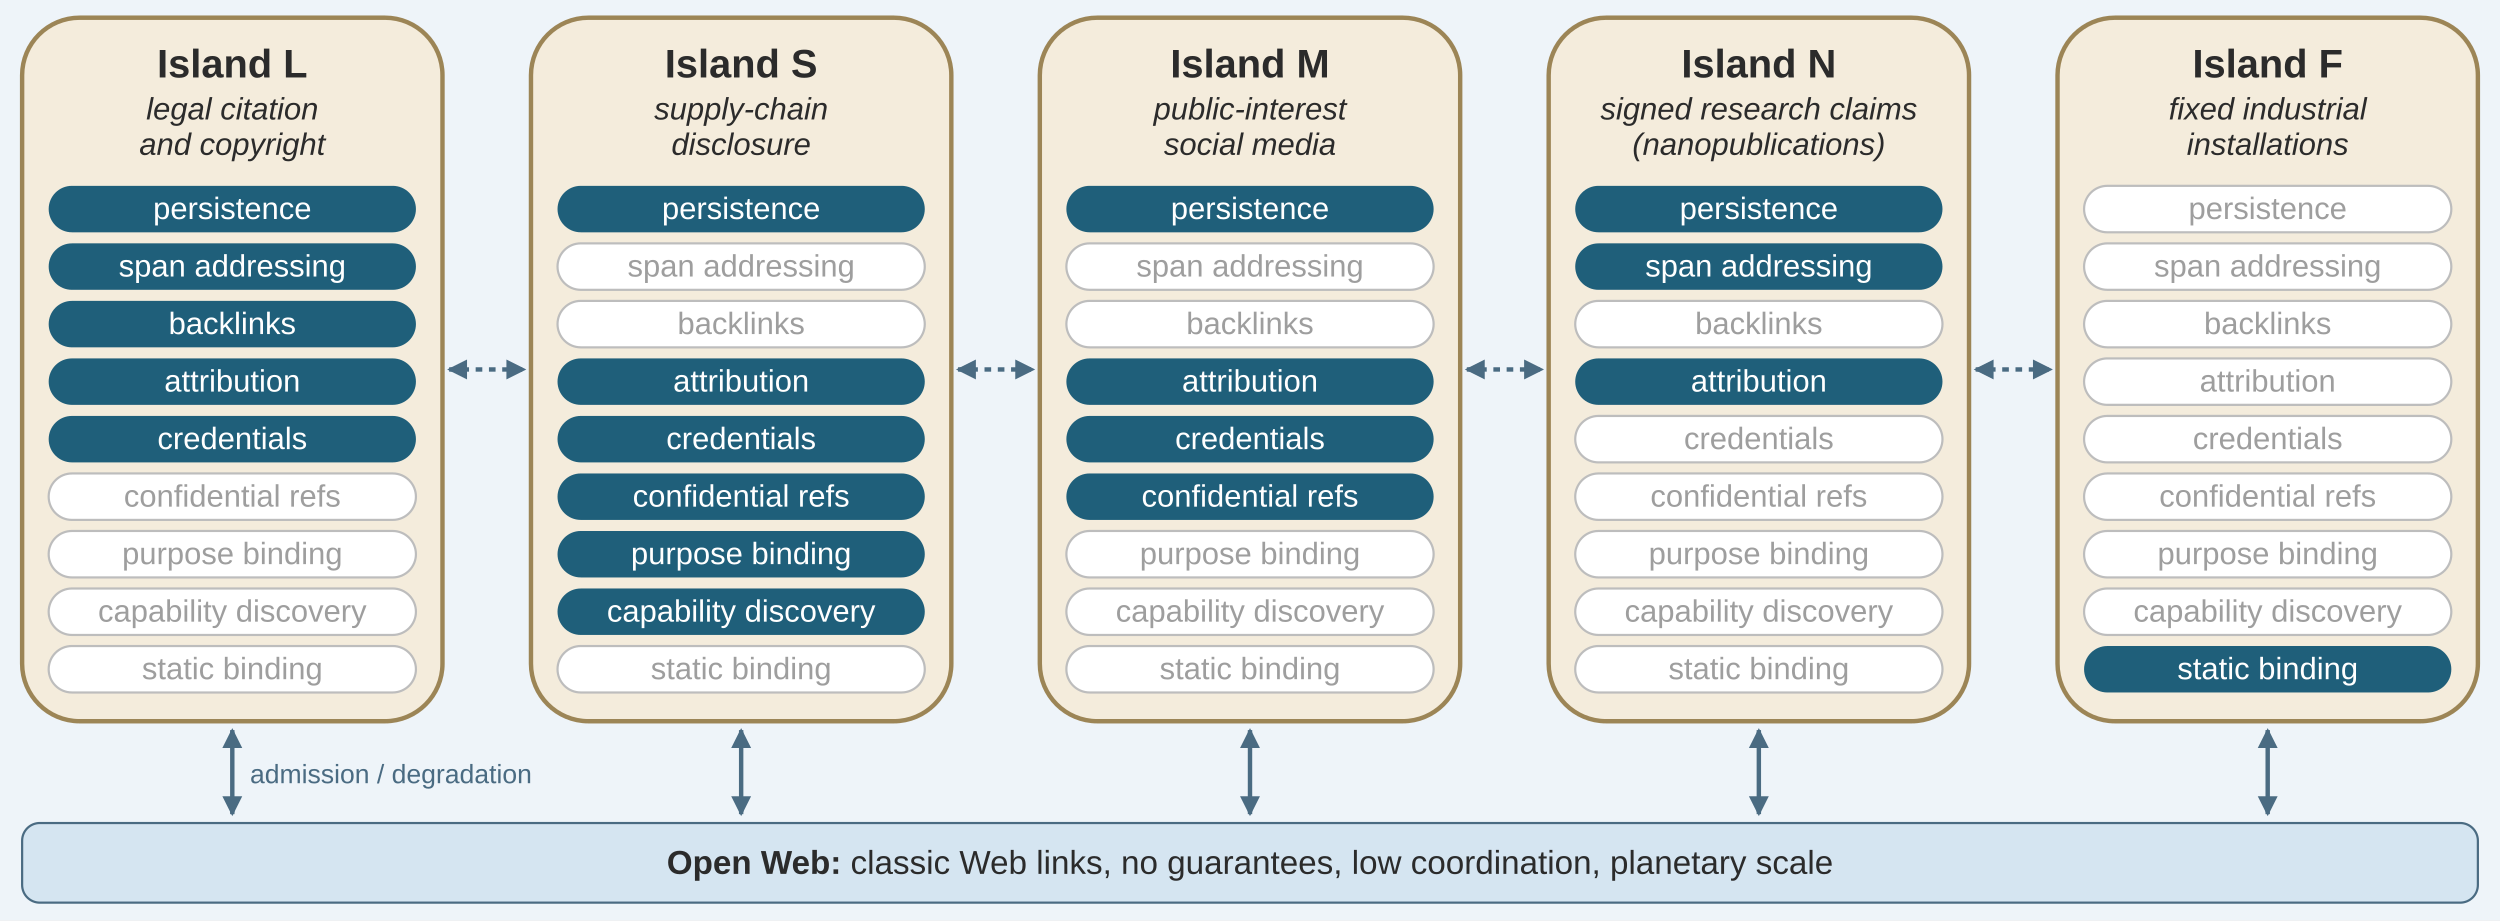
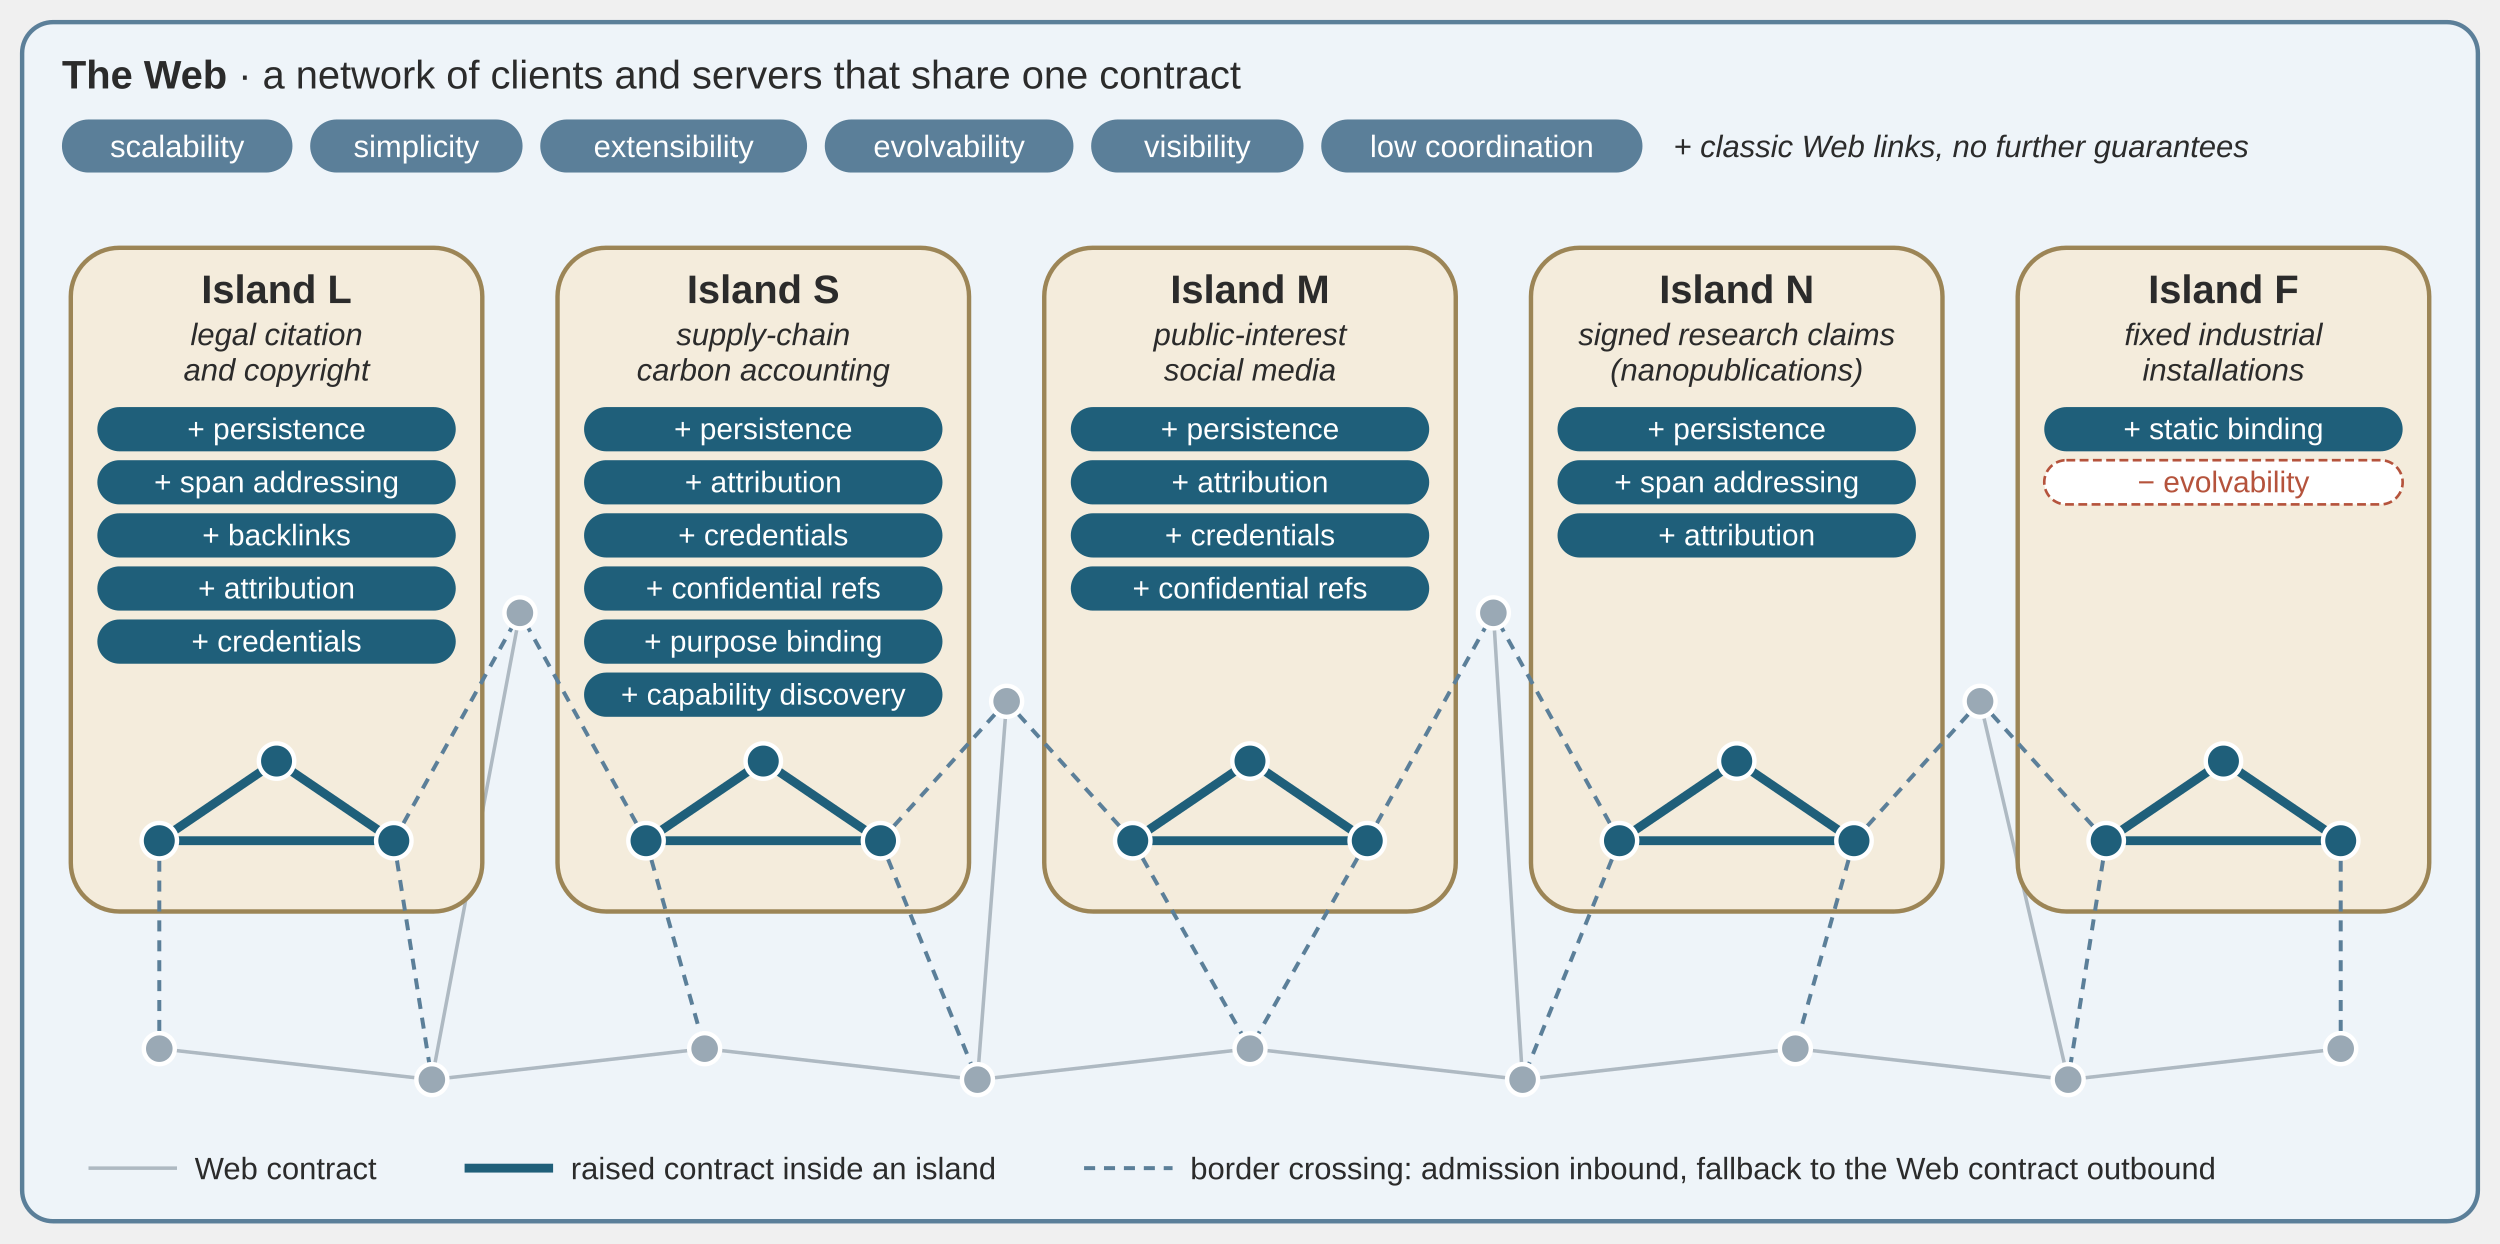
- <svg xmlns="http://www.w3.org/2000/svg" width="1130" height="416" viewBox="0 0 1130 416" font-family="Arial, Arimo, Helvetica, sans-serif">
-   <defs>
-     <marker id="a" viewBox="0 0 10 10" refX="9" refY="5" markerWidth="4.5" markerHeight="4.5" orient="auto-start-reverse">
-       <path d="M0,0 L10,5 L0,10 z" fill="#4A6B82" />
-     </marker>
-   </defs>
-   <rect width="1130" height="416" fill="#EEF4F9" />
-   <rect x="10" y="8" width="190" height="318" rx="26" fill="#F4ECDC" stroke="#9C8556" stroke-width="2" />
-   <text x="105.0" y="35" text-anchor="middle" font-size="18" font-weight="bold" fill="#2B2B2B">Island L</text>
-   <text x="105.0" y="54" text-anchor="middle" font-size="14" font-style="italic" fill="#2B2B2B">legal citation</text>
-   <text x="105.0" y="70" text-anchor="middle" font-size="14" font-style="italic" fill="#2B2B2B">and copyright</text>
-   <rect x="22" y="84" width="166" height="21" rx="10.5" fill="#1F5F7A" />
-   <text x="105.0" y="99" text-anchor="middle" font-size="14" fill="white">persistence</text>
-   <rect x="22" y="110" width="166" height="21" rx="10.5" fill="#1F5F7A" />
-   <text x="105.0" y="125" text-anchor="middle" font-size="14" fill="white">span addressing</text>
-   <rect x="22" y="136" width="166" height="21" rx="10.5" fill="#1F5F7A" />
-   <text x="105.0" y="151" text-anchor="middle" font-size="14" fill="white">backlinks</text>
-   <rect x="22" y="162" width="166" height="21" rx="10.5" fill="#1F5F7A" />
-   <text x="105.0" y="177" text-anchor="middle" font-size="14" fill="white">attribution</text>
-   <rect x="22" y="188" width="166" height="21" rx="10.5" fill="#1F5F7A" />
-   <text x="105.0" y="203" text-anchor="middle" font-size="14" fill="white">credentials</text>
-   <rect x="22" y="214" width="166" height="21" rx="10.5" fill="white" stroke="#BDBDBD" stroke-width="1" />
-   <text x="105.0" y="229" text-anchor="middle" font-size="14" fill="#9E9E9E">confidential refs</text>
-   <rect x="22" y="240" width="166" height="21" rx="10.5" fill="white" stroke="#BDBDBD" stroke-width="1" />
-   <text x="105.0" y="255" text-anchor="middle" font-size="14" fill="#9E9E9E">purpose binding</text>
-   <rect x="22" y="266" width="166" height="21" rx="10.5" fill="white" stroke="#BDBDBD" stroke-width="1" />
-   <text x="105.0" y="281" text-anchor="middle" font-size="14" fill="#9E9E9E">capability discovery</text>
-   <rect x="22" y="292" width="166" height="21" rx="10.5" fill="white" stroke="#BDBDBD" stroke-width="1" />
-   <text x="105.0" y="307" text-anchor="middle" font-size="14" fill="#9E9E9E">static binding</text>
-   <line x1="105.0" y1="330" x2="105.0" y2="368" stroke="#4A6B82" stroke-width="2" marker-start="url(#a)" marker-end="url(#a)" />
-   <line x1="203" y1="167.0" x2="237" y2="167.0" stroke="#4A6B82" stroke-width="2" stroke-dasharray="3 3" marker-start="url(#a)" marker-end="url(#a)" />
-   <rect x="240" y="8" width="190" height="318" rx="26" fill="#F4ECDC" stroke="#9C8556" stroke-width="2" />
-   <text x="335.0" y="35" text-anchor="middle" font-size="18" font-weight="bold" fill="#2B2B2B">Island S</text>
-   <text x="335.0" y="54" text-anchor="middle" font-size="14" font-style="italic" fill="#2B2B2B">supply-chain</text>
-   <text x="335.0" y="70" text-anchor="middle" font-size="14" font-style="italic" fill="#2B2B2B">disclosure</text>
-   <rect x="252" y="84" width="166" height="21" rx="10.5" fill="#1F5F7A" />
-   <text x="335.0" y="99" text-anchor="middle" font-size="14" fill="white">persistence</text>
-   <rect x="252" y="110" width="166" height="21" rx="10.5" fill="white" stroke="#BDBDBD" stroke-width="1" />
-   <text x="335.0" y="125" text-anchor="middle" font-size="14" fill="#9E9E9E">span addressing</text>
-   <rect x="252" y="136" width="166" height="21" rx="10.5" fill="white" stroke="#BDBDBD" stroke-width="1" />
-   <text x="335.0" y="151" text-anchor="middle" font-size="14" fill="#9E9E9E">backlinks</text>
-   <rect x="252" y="162" width="166" height="21" rx="10.5" fill="#1F5F7A" />
-   <text x="335.0" y="177" text-anchor="middle" font-size="14" fill="white">attribution</text>
-   <rect x="252" y="188" width="166" height="21" rx="10.5" fill="#1F5F7A" />
-   <text x="335.0" y="203" text-anchor="middle" font-size="14" fill="white">credentials</text>
-   <rect x="252" y="214" width="166" height="21" rx="10.5" fill="#1F5F7A" />
-   <text x="335.0" y="229" text-anchor="middle" font-size="14" fill="white">confidential refs</text>
-   <rect x="252" y="240" width="166" height="21" rx="10.5" fill="#1F5F7A" />
-   <text x="335.0" y="255" text-anchor="middle" font-size="14" fill="white">purpose binding</text>
-   <rect x="252" y="266" width="166" height="21" rx="10.5" fill="#1F5F7A" />
-   <text x="335.0" y="281" text-anchor="middle" font-size="14" fill="white">capability discovery</text>
-   <rect x="252" y="292" width="166" height="21" rx="10.5" fill="white" stroke="#BDBDBD" stroke-width="1" />
-   <text x="335.0" y="307" text-anchor="middle" font-size="14" fill="#9E9E9E">static binding</text>
-   <line x1="335.0" y1="330" x2="335.0" y2="368" stroke="#4A6B82" stroke-width="2" marker-start="url(#a)" marker-end="url(#a)" />
-   <line x1="433" y1="167.0" x2="467" y2="167.0" stroke="#4A6B82" stroke-width="2" stroke-dasharray="3 3" marker-start="url(#a)" marker-end="url(#a)" />
-   <rect x="470" y="8" width="190" height="318" rx="26" fill="#F4ECDC" stroke="#9C8556" stroke-width="2" />
-   <text x="565.0" y="35" text-anchor="middle" font-size="18" font-weight="bold" fill="#2B2B2B">Island M</text>
-   <text x="565.0" y="54" text-anchor="middle" font-size="14" font-style="italic" fill="#2B2B2B">public-interest</text>
-   <text x="565.0" y="70" text-anchor="middle" font-size="14" font-style="italic" fill="#2B2B2B">social media</text>
-   <rect x="482" y="84" width="166" height="21" rx="10.5" fill="#1F5F7A" />
-   <text x="565.0" y="99" text-anchor="middle" font-size="14" fill="white">persistence</text>
-   <rect x="482" y="110" width="166" height="21" rx="10.5" fill="white" stroke="#BDBDBD" stroke-width="1" />
-   <text x="565.0" y="125" text-anchor="middle" font-size="14" fill="#9E9E9E">span addressing</text>
-   <rect x="482" y="136" width="166" height="21" rx="10.5" fill="white" stroke="#BDBDBD" stroke-width="1" />
-   <text x="565.0" y="151" text-anchor="middle" font-size="14" fill="#9E9E9E">backlinks</text>
-   <rect x="482" y="162" width="166" height="21" rx="10.5" fill="#1F5F7A" />
-   <text x="565.0" y="177" text-anchor="middle" font-size="14" fill="white">attribution</text>
-   <rect x="482" y="188" width="166" height="21" rx="10.5" fill="#1F5F7A" />
-   <text x="565.0" y="203" text-anchor="middle" font-size="14" fill="white">credentials</text>
-   <rect x="482" y="214" width="166" height="21" rx="10.5" fill="#1F5F7A" />
-   <text x="565.0" y="229" text-anchor="middle" font-size="14" fill="white">confidential refs</text>
-   <rect x="482" y="240" width="166" height="21" rx="10.5" fill="white" stroke="#BDBDBD" stroke-width="1" />
-   <text x="565.0" y="255" text-anchor="middle" font-size="14" fill="#9E9E9E">purpose binding</text>
-   <rect x="482" y="266" width="166" height="21" rx="10.5" fill="white" stroke="#BDBDBD" stroke-width="1" />
-   <text x="565.0" y="281" text-anchor="middle" font-size="14" fill="#9E9E9E">capability discovery</text>
-   <rect x="482" y="292" width="166" height="21" rx="10.5" fill="white" stroke="#BDBDBD" stroke-width="1" />
-   <text x="565.0" y="307" text-anchor="middle" font-size="14" fill="#9E9E9E">static binding</text>
-   <line x1="565.0" y1="330" x2="565.0" y2="368" stroke="#4A6B82" stroke-width="2" marker-start="url(#a)" marker-end="url(#a)" />
-   <line x1="663" y1="167.0" x2="697" y2="167.0" stroke="#4A6B82" stroke-width="2" stroke-dasharray="3 3" marker-start="url(#a)" marker-end="url(#a)" />
-   <rect x="700" y="8" width="190" height="318" rx="26" fill="#F4ECDC" stroke="#9C8556" stroke-width="2" />
-   <text x="795.0" y="35" text-anchor="middle" font-size="18" font-weight="bold" fill="#2B2B2B">Island N</text>
-   <text x="795.0" y="54" text-anchor="middle" font-size="14" font-style="italic" fill="#2B2B2B">signed research claims</text>
-   <text x="795.0" y="70" text-anchor="middle" font-size="14" font-style="italic" fill="#2B2B2B">(nanopublications)</text>
-   <rect x="712" y="84" width="166" height="21" rx="10.5" fill="#1F5F7A" />
-   <text x="795.0" y="99" text-anchor="middle" font-size="14" fill="white">persistence</text>
-   <rect x="712" y="110" width="166" height="21" rx="10.5" fill="#1F5F7A" />
-   <text x="795.0" y="125" text-anchor="middle" font-size="14" fill="white">span addressing</text>
-   <rect x="712" y="136" width="166" height="21" rx="10.5" fill="white" stroke="#BDBDBD" stroke-width="1" />
-   <text x="795.0" y="151" text-anchor="middle" font-size="14" fill="#9E9E9E">backlinks</text>
-   <rect x="712" y="162" width="166" height="21" rx="10.5" fill="#1F5F7A" />
-   <text x="795.0" y="177" text-anchor="middle" font-size="14" fill="white">attribution</text>
-   <rect x="712" y="188" width="166" height="21" rx="10.5" fill="white" stroke="#BDBDBD" stroke-width="1" />
-   <text x="795.0" y="203" text-anchor="middle" font-size="14" fill="#9E9E9E">credentials</text>
-   <rect x="712" y="214" width="166" height="21" rx="10.5" fill="white" stroke="#BDBDBD" stroke-width="1" />
-   <text x="795.0" y="229" text-anchor="middle" font-size="14" fill="#9E9E9E">confidential refs</text>
-   <rect x="712" y="240" width="166" height="21" rx="10.5" fill="white" stroke="#BDBDBD" stroke-width="1" />
-   <text x="795.0" y="255" text-anchor="middle" font-size="14" fill="#9E9E9E">purpose binding</text>
-   <rect x="712" y="266" width="166" height="21" rx="10.5" fill="white" stroke="#BDBDBD" stroke-width="1" />
-   <text x="795.0" y="281" text-anchor="middle" font-size="14" fill="#9E9E9E">capability discovery</text>
-   <rect x="712" y="292" width="166" height="21" rx="10.5" fill="white" stroke="#BDBDBD" stroke-width="1" />
-   <text x="795.0" y="307" text-anchor="middle" font-size="14" fill="#9E9E9E">static binding</text>
-   <line x1="795.0" y1="330" x2="795.0" y2="368" stroke="#4A6B82" stroke-width="2" marker-start="url(#a)" marker-end="url(#a)" />
-   <line x1="893" y1="167.0" x2="927" y2="167.0" stroke="#4A6B82" stroke-width="2" stroke-dasharray="3 3" marker-start="url(#a)" marker-end="url(#a)" />
-   <rect x="930" y="8" width="190" height="318" rx="26" fill="#F4ECDC" stroke="#9C8556" stroke-width="2" />
-   <text x="1025.0" y="35" text-anchor="middle" font-size="18" font-weight="bold" fill="#2B2B2B">Island F</text>
-   <text x="1025.0" y="54" text-anchor="middle" font-size="14" font-style="italic" fill="#2B2B2B">fixed industrial</text>
-   <text x="1025.0" y="70" text-anchor="middle" font-size="14" font-style="italic" fill="#2B2B2B">installations</text>
-   <rect x="942" y="84" width="166" height="21" rx="10.5" fill="white" stroke="#BDBDBD" stroke-width="1" />
-   <text x="1025.0" y="99" text-anchor="middle" font-size="14" fill="#9E9E9E">persistence</text>
-   <rect x="942" y="110" width="166" height="21" rx="10.5" fill="white" stroke="#BDBDBD" stroke-width="1" />
-   <text x="1025.0" y="125" text-anchor="middle" font-size="14" fill="#9E9E9E">span addressing</text>
-   <rect x="942" y="136" width="166" height="21" rx="10.5" fill="white" stroke="#BDBDBD" stroke-width="1" />
-   <text x="1025.0" y="151" text-anchor="middle" font-size="14" fill="#9E9E9E">backlinks</text>
-   <rect x="942" y="162" width="166" height="21" rx="10.5" fill="white" stroke="#BDBDBD" stroke-width="1" />
-   <text x="1025.0" y="177" text-anchor="middle" font-size="14" fill="#9E9E9E">attribution</text>
-   <rect x="942" y="188" width="166" height="21" rx="10.5" fill="white" stroke="#BDBDBD" stroke-width="1" />
-   <text x="1025.0" y="203" text-anchor="middle" font-size="14" fill="#9E9E9E">credentials</text>
-   <rect x="942" y="214" width="166" height="21" rx="10.5" fill="white" stroke="#BDBDBD" stroke-width="1" />
-   <text x="1025.0" y="229" text-anchor="middle" font-size="14" fill="#9E9E9E">confidential refs</text>
-   <rect x="942" y="240" width="166" height="21" rx="10.5" fill="white" stroke="#BDBDBD" stroke-width="1" />
-   <text x="1025.0" y="255" text-anchor="middle" font-size="14" fill="#9E9E9E">purpose binding</text>
-   <rect x="942" y="266" width="166" height="21" rx="10.5" fill="white" stroke="#BDBDBD" stroke-width="1" />
-   <text x="1025.0" y="281" text-anchor="middle" font-size="14" fill="#9E9E9E">capability discovery</text>
-   <rect x="942" y="292" width="166" height="21" rx="10.5" fill="#1F5F7A" />
-   <text x="1025.0" y="307" text-anchor="middle" font-size="14" fill="white">static binding</text>
-   <line x1="1025.0" y1="330" x2="1025.0" y2="368" stroke="#4A6B82" stroke-width="2" marker-start="url(#a)" marker-end="url(#a)" />
-   <text x="113.0" y="354" font-size="12" fill="#4A6B82">admission / degradation</text>
-   <rect x="10" y="372" width="1110" height="36" rx="8" fill="#D5E5F1" stroke="#4A6B82" stroke-width="1" />
-   <text x="565.0" y="395" text-anchor="middle" font-size="15" fill="#2B2B2B">
-     <tspan font-weight="bold">Open Web:</tspan> classic Web links, no guarantees, low coordination, planetary scale</text>
+ <svg xmlns="http://www.w3.org/2000/svg" width="1130" height="562" viewBox="0 0 1130 562" font-family="Arial, Arimo, Helvetica, sans-serif">
+   <rect x="10" y="10" width="1110" height="542" rx="14" fill="#EEF4F9" stroke="#5B7F99" stroke-width="2" />
+   <text x="28" y="40" font-size="18" fill="#2B2B2B">
+     <tspan font-weight="bold">The Web</tspan> · a network of clients and servers that share one contract</text>
+   <rect x="28" y="54" width="104.2" height="24" rx="12" fill="#5B7F99" />
+   <text x="80.1" y="71" text-anchor="middle" font-size="14" fill="white">scalability</text>
+   <rect x="140.2" y="54" width="96.0" height="24" rx="12" fill="#5B7F99" />
+   <text x="188.2" y="71" text-anchor="middle" font-size="14" fill="white">simplicity</text>
+   <rect x="244.2" y="54" width="120.6" height="24" rx="12" fill="#5B7F99" />
+   <text x="304.5" y="71" text-anchor="middle" font-size="14" fill="white">extensibility</text>
+   <rect x="372.8" y="54" width="112.4" height="24" rx="12" fill="#5B7F99" />
+   <text x="429" y="71" text-anchor="middle" font-size="14" fill="white">evolvability</text>
+   <rect x="493.2" y="54" width="96.0" height="24" rx="12" fill="#5B7F99" />
+   <text x="541.2" y="71" text-anchor="middle" font-size="14" fill="white">visibility</text>
+   <rect x="597.2" y="54" width="145.2" height="24" rx="12" fill="#5B7F99" />
+   <text x="669.8" y="71" text-anchor="middle" font-size="14" fill="white">low coordination</text>
+   <text x="756.4" y="71" font-size="14" font-style="italic" fill="#2B2B2B">+ classic Web links, no further guarantees</text>
+   <line x1="72.0" y1="474.0" x2="195.2" y2="488.0" stroke="#AEB9C2" stroke-width="1.6" />
+   <line x1="195.2" y1="488.0" x2="318.5" y2="474.0" stroke="#AEB9C2" stroke-width="1.6" />
+   <line x1="318.5" y1="474.0" x2="441.8" y2="488.0" stroke="#AEB9C2" stroke-width="1.6" />
+   <line x1="441.8" y1="488.0" x2="565.0" y2="474.0" stroke="#AEB9C2" stroke-width="1.6" />
+   <line x1="565.0" y1="474.0" x2="688.2" y2="488.0" stroke="#AEB9C2" stroke-width="1.6" />
+   <line x1="688.2" y1="488.0" x2="811.5" y2="474.0" stroke="#AEB9C2" stroke-width="1.6" />
+   <line x1="811.5" y1="474.0" x2="934.8" y2="488.0" stroke="#AEB9C2" stroke-width="1.6" />
+   <line x1="934.8" y1="488.0" x2="1058.0" y2="474.0" stroke="#AEB9C2" stroke-width="1.6" />
+   <line x1="235.0" y1="277.0" x2="195.2" y2="488.0" stroke="#AEB9C2" stroke-width="1.6" />
+   <line x1="455.0" y1="317.0" x2="441.8" y2="488.0" stroke="#AEB9C2" stroke-width="1.6" />
+   <line x1="675.0" y1="277.0" x2="688.2" y2="488.0" stroke="#AEB9C2" stroke-width="1.6" />
+   <line x1="895.0" y1="317.0" x2="934.8" y2="488.0" stroke="#AEB9C2" stroke-width="1.6" />
+   <rect x="32.0" y="112" width="186" height="300" rx="22" fill="#F4ECDC" stroke="#9C8556" stroke-width="2" />
+   <text x="125.0" y="137" text-anchor="middle" font-size="18" font-weight="bold" fill="#2B2B2B">Island L</text>
+   <text x="125.0" y="156" text-anchor="middle" font-size="14" font-style="italic" fill="#2B2B2B">legal citation</text>
+   <text x="125.0" y="172" text-anchor="middle" font-size="14" font-style="italic" fill="#2B2B2B">and copyright</text>
+   <rect x="44.0" y="184" width="162" height="20" rx="10" fill="#1F5F7A" />
+   <text x="125.0" y="198.5" text-anchor="middle" font-size="13.5" fill="white">+ persistence</text>
+   <rect x="44.0" y="208" width="162" height="20" rx="10" fill="#1F5F7A" />
+   <text x="125.0" y="222.5" text-anchor="middle" font-size="13.5" fill="white">+ span addressing</text>
+   <rect x="44.0" y="232" width="162" height="20" rx="10" fill="#1F5F7A" />
+   <text x="125.0" y="246.5" text-anchor="middle" font-size="13.5" fill="white">+ backlinks</text>
+   <rect x="44.0" y="256" width="162" height="20" rx="10" fill="#1F5F7A" />
+   <text x="125.0" y="270.5" text-anchor="middle" font-size="13.5" fill="white">+ attribution</text>
+   <rect x="44.0" y="280" width="162" height="20" rx="10" fill="#1F5F7A" />
+   <text x="125.0" y="294.5" text-anchor="middle" font-size="13.5" fill="white">+ credentials</text>
+   <line x1="72.0" y1="380.0" x2="72.0" y2="474.0" stroke="#5B7F99" stroke-width="1.8" stroke-dasharray="5 4" />
+   <line x1="178.0" y1="380.0" x2="195.2" y2="488.0" stroke="#5B7F99" stroke-width="1.8" stroke-dasharray="5 4" />
+   <line x1="178.0" y1="380.0" x2="235.0" y2="277.0" stroke="#5B7F99" stroke-width="1.8" stroke-dasharray="5 4" />
+   <line x1="72.0" y1="380.0" x2="125.0" y2="344.0" stroke="#1F5F7A" stroke-width="4" />
+   <line x1="125.0" y1="344.0" x2="178.0" y2="380.0" stroke="#1F5F7A" stroke-width="4" />
+   <line x1="72.0" y1="380.0" x2="178.0" y2="380.0" stroke="#1F5F7A" stroke-width="4" />
+   <circle cx="72.0" cy="380.0" r="8" fill="#1F5F7A" stroke="white" stroke-width="2" />
+   <circle cx="125.0" cy="344.0" r="8" fill="#1F5F7A" stroke="white" stroke-width="2" />
+   <circle cx="178.0" cy="380.0" r="8" fill="#1F5F7A" stroke="white" stroke-width="2" />
+   <rect x="252.0" y="112" width="186" height="300" rx="22" fill="#F4ECDC" stroke="#9C8556" stroke-width="2" />
+   <text x="345.0" y="137" text-anchor="middle" font-size="18" font-weight="bold" fill="#2B2B2B">Island S</text>
+   <text x="345.0" y="156" text-anchor="middle" font-size="14" font-style="italic" fill="#2B2B2B">supply-chain</text>
+   <text x="345.0" y="172" text-anchor="middle" font-size="14" font-style="italic" fill="#2B2B2B">carbon accounting</text>
+   <rect x="264.0" y="184" width="162" height="20" rx="10" fill="#1F5F7A" />
+   <text x="345.0" y="198.5" text-anchor="middle" font-size="13.5" fill="white">+ persistence</text>
+   <rect x="264.0" y="208" width="162" height="20" rx="10" fill="#1F5F7A" />
+   <text x="345.0" y="222.5" text-anchor="middle" font-size="13.5" fill="white">+ attribution</text>
+   <rect x="264.0" y="232" width="162" height="20" rx="10" fill="#1F5F7A" />
+   <text x="345.0" y="246.5" text-anchor="middle" font-size="13.5" fill="white">+ credentials</text>
+   <rect x="264.0" y="256" width="162" height="20" rx="10" fill="#1F5F7A" />
+   <text x="345.0" y="270.5" text-anchor="middle" font-size="13.5" fill="white">+ confidential refs</text>
+   <rect x="264.0" y="280" width="162" height="20" rx="10" fill="#1F5F7A" />
+   <text x="345.0" y="294.5" text-anchor="middle" font-size="13.5" fill="white">+ purpose binding</text>
+   <rect x="264.0" y="304" width="162" height="20" rx="10" fill="#1F5F7A" />
+   <text x="345.0" y="318.5" text-anchor="middle" font-size="13.5" fill="white">+ capability discovery</text>
+   <line x1="292.0" y1="380.0" x2="318.5" y2="474.0" stroke="#5B7F99" stroke-width="1.8" stroke-dasharray="5 4" />
+   <line x1="398.0" y1="380.0" x2="441.8" y2="488.0" stroke="#5B7F99" stroke-width="1.8" stroke-dasharray="5 4" />
+   <line x1="398.0" y1="380.0" x2="455.0" y2="317.0" stroke="#5B7F99" stroke-width="1.8" stroke-dasharray="5 4" />
+   <line x1="292.0" y1="380.0" x2="235.0" y2="277.0" stroke="#5B7F99" stroke-width="1.8" stroke-dasharray="5 4" />
+   <line x1="292.0" y1="380.0" x2="345.0" y2="344.0" stroke="#1F5F7A" stroke-width="4" />
+   <line x1="345.0" y1="344.0" x2="398.0" y2="380.0" stroke="#1F5F7A" stroke-width="4" />
+   <line x1="292.0" y1="380.0" x2="398.0" y2="380.0" stroke="#1F5F7A" stroke-width="4" />
+   <circle cx="292.0" cy="380.0" r="8" fill="#1F5F7A" stroke="white" stroke-width="2" />
+   <circle cx="345.0" cy="344.0" r="8" fill="#1F5F7A" stroke="white" stroke-width="2" />
+   <circle cx="398.0" cy="380.0" r="8" fill="#1F5F7A" stroke="white" stroke-width="2" />
+   <rect x="472.0" y="112" width="186" height="300" rx="22" fill="#F4ECDC" stroke="#9C8556" stroke-width="2" />
+   <text x="565.0" y="137" text-anchor="middle" font-size="18" font-weight="bold" fill="#2B2B2B">Island M</text>
+   <text x="565.0" y="156" text-anchor="middle" font-size="14" font-style="italic" fill="#2B2B2B">public-interest</text>
+   <text x="565.0" y="172" text-anchor="middle" font-size="14" font-style="italic" fill="#2B2B2B">social media</text>
+   <rect x="484.0" y="184" width="162" height="20" rx="10" fill="#1F5F7A" />
+   <text x="565.0" y="198.5" text-anchor="middle" font-size="13.5" fill="white">+ persistence</text>
+   <rect x="484.0" y="208" width="162" height="20" rx="10" fill="#1F5F7A" />
+   <text x="565.0" y="222.5" text-anchor="middle" font-size="13.5" fill="white">+ attribution</text>
+   <rect x="484.0" y="232" width="162" height="20" rx="10" fill="#1F5F7A" />
+   <text x="565.0" y="246.5" text-anchor="middle" font-size="13.5" fill="white">+ credentials</text>
+   <rect x="484.0" y="256" width="162" height="20" rx="10" fill="#1F5F7A" />
+   <text x="565.0" y="270.5" text-anchor="middle" font-size="13.5" fill="white">+ confidential refs</text>
+   <line x1="512.0" y1="380.0" x2="565.0" y2="474.0" stroke="#5B7F99" stroke-width="1.8" stroke-dasharray="5 4" />
+   <line x1="618.0" y1="380.0" x2="565.0" y2="474.0" stroke="#5B7F99" stroke-width="1.8" stroke-dasharray="5 4" />
+   <line x1="618.0" y1="380.0" x2="675.0" y2="277.0" stroke="#5B7F99" stroke-width="1.8" stroke-dasharray="5 4" />
+   <line x1="512.0" y1="380.0" x2="455.0" y2="317.0" stroke="#5B7F99" stroke-width="1.8" stroke-dasharray="5 4" />
+   <line x1="512.0" y1="380.0" x2="565.0" y2="344.0" stroke="#1F5F7A" stroke-width="4" />
+   <line x1="565.0" y1="344.0" x2="618.0" y2="380.0" stroke="#1F5F7A" stroke-width="4" />
+   <line x1="512.0" y1="380.0" x2="618.0" y2="380.0" stroke="#1F5F7A" stroke-width="4" />
+   <circle cx="512.0" cy="380.0" r="8" fill="#1F5F7A" stroke="white" stroke-width="2" />
+   <circle cx="565.0" cy="344.0" r="8" fill="#1F5F7A" stroke="white" stroke-width="2" />
+   <circle cx="618.0" cy="380.0" r="8" fill="#1F5F7A" stroke="white" stroke-width="2" />
+   <rect x="692.0" y="112" width="186" height="300" rx="22" fill="#F4ECDC" stroke="#9C8556" stroke-width="2" />
+   <text x="785.0" y="137" text-anchor="middle" font-size="18" font-weight="bold" fill="#2B2B2B">Island N</text>
+   <text x="785.0" y="156" text-anchor="middle" font-size="14" font-style="italic" fill="#2B2B2B">signed research claims</text>
+   <text x="785.0" y="172" text-anchor="middle" font-size="14" font-style="italic" fill="#2B2B2B">(nanopublications)</text>
+   <rect x="704.0" y="184" width="162" height="20" rx="10" fill="#1F5F7A" />
+   <text x="785.0" y="198.5" text-anchor="middle" font-size="13.5" fill="white">+ persistence</text>
+   <rect x="704.0" y="208" width="162" height="20" rx="10" fill="#1F5F7A" />
+   <text x="785.0" y="222.5" text-anchor="middle" font-size="13.5" fill="white">+ span addressing</text>
+   <rect x="704.0" y="232" width="162" height="20" rx="10" fill="#1F5F7A" />
+   <text x="785.0" y="246.5" text-anchor="middle" font-size="13.5" fill="white">+ attribution</text>
+   <line x1="732.0" y1="380.0" x2="688.2" y2="488.0" stroke="#5B7F99" stroke-width="1.8" stroke-dasharray="5 4" />
+   <line x1="838.0" y1="380.0" x2="811.5" y2="474.0" stroke="#5B7F99" stroke-width="1.8" stroke-dasharray="5 4" />
+   <line x1="838.0" y1="380.0" x2="895.0" y2="317.0" stroke="#5B7F99" stroke-width="1.8" stroke-dasharray="5 4" />
+   <line x1="732.0" y1="380.0" x2="675.0" y2="277.0" stroke="#5B7F99" stroke-width="1.8" stroke-dasharray="5 4" />
+   <line x1="732.0" y1="380.0" x2="785.0" y2="344.0" stroke="#1F5F7A" stroke-width="4" />
+   <line x1="785.0" y1="344.0" x2="838.0" y2="380.0" stroke="#1F5F7A" stroke-width="4" />
+   <line x1="732.0" y1="380.0" x2="838.0" y2="380.0" stroke="#1F5F7A" stroke-width="4" />
+   <circle cx="732.0" cy="380.0" r="8" fill="#1F5F7A" stroke="white" stroke-width="2" />
+   <circle cx="785.0" cy="344.0" r="8" fill="#1F5F7A" stroke="white" stroke-width="2" />
+   <circle cx="838.0" cy="380.0" r="8" fill="#1F5F7A" stroke="white" stroke-width="2" />
+   <rect x="912.0" y="112" width="186" height="300" rx="22" fill="#F4ECDC" stroke="#9C8556" stroke-width="2" />
+   <text x="1005.0" y="137" text-anchor="middle" font-size="18" font-weight="bold" fill="#2B2B2B">Island F</text>
+   <text x="1005.0" y="156" text-anchor="middle" font-size="14" font-style="italic" fill="#2B2B2B">fixed industrial</text>
+   <text x="1005.0" y="172" text-anchor="middle" font-size="14" font-style="italic" fill="#2B2B2B">installations</text>
+   <rect x="924.0" y="184" width="162" height="20" rx="10" fill="#1F5F7A" />
+   <text x="1005.0" y="198.5" text-anchor="middle" font-size="13.5" fill="white">+ static binding</text>
+   <rect x="924.0" y="208" width="162" height="20" rx="10" fill="white" stroke="#B5533C" stroke-width="1.2" stroke-dasharray="4 2" />
+   <text x="1005.0" y="222.5" text-anchor="middle" font-size="13.5" fill="#B5533C">− evolvability</text>
+   <line x1="952.0" y1="380.0" x2="934.8" y2="488.0" stroke="#5B7F99" stroke-width="1.8" stroke-dasharray="5 4" />
+   <line x1="1058.0" y1="380.0" x2="1058.0" y2="474.0" stroke="#5B7F99" stroke-width="1.8" stroke-dasharray="5 4" />
+   <line x1="952.0" y1="380.0" x2="895.0" y2="317.0" stroke="#5B7F99" stroke-width="1.8" stroke-dasharray="5 4" />
+   <line x1="952.0" y1="380.0" x2="1005.0" y2="344.0" stroke="#1F5F7A" stroke-width="4" />
+   <line x1="1005.0" y1="344.0" x2="1058.0" y2="380.0" stroke="#1F5F7A" stroke-width="4" />
+   <line x1="952.0" y1="380.0" x2="1058.0" y2="380.0" stroke="#1F5F7A" stroke-width="4" />
+   <circle cx="952.0" cy="380.0" r="8" fill="#1F5F7A" stroke="white" stroke-width="2" />
+   <circle cx="1005.0" cy="344.0" r="8" fill="#1F5F7A" stroke="white" stroke-width="2" />
+   <circle cx="1058.0" cy="380.0" r="8" fill="#1F5F7A" stroke="white" stroke-width="2" />
+   <circle cx="235.0" cy="277.0" r="7" fill="#9AA9B5" stroke="white" stroke-width="2" />
+   <circle cx="455.0" cy="317.0" r="7" fill="#9AA9B5" stroke="white" stroke-width="2" />
+   <circle cx="675.0" cy="277.0" r="7" fill="#9AA9B5" stroke="white" stroke-width="2" />
+   <circle cx="895.0" cy="317.0" r="7" fill="#9AA9B5" stroke="white" stroke-width="2" />
+   <circle cx="72.0" cy="474.0" r="7" fill="#9AA9B5" stroke="white" stroke-width="2" />
+   <circle cx="195.2" cy="488.0" r="7" fill="#9AA9B5" stroke="white" stroke-width="2" />
+   <circle cx="318.5" cy="474.0" r="7" fill="#9AA9B5" stroke="white" stroke-width="2" />
+   <circle cx="441.8" cy="488.0" r="7" fill="#9AA9B5" stroke="white" stroke-width="2" />
+   <circle cx="565.0" cy="474.0" r="7" fill="#9AA9B5" stroke="white" stroke-width="2" />
+   <circle cx="688.2" cy="488.0" r="7" fill="#9AA9B5" stroke="white" stroke-width="2" />
+   <circle cx="811.5" cy="474.0" r="7" fill="#9AA9B5" stroke="white" stroke-width="2" />
+   <circle cx="934.8" cy="488.0" r="7" fill="#9AA9B5" stroke="white" stroke-width="2" />
+   <circle cx="1058.0" cy="474.0" r="7" fill="#9AA9B5" stroke="white" stroke-width="2" />
+   <line x1="40" y1="528" x2="80" y2="528" stroke="#AEB9C2" stroke-width="1.6" />
+   <text x="88" y="533" font-size="14" fill="#2B2B2B">Web contract</text>
+   <line x1="210" y1="528" x2="250" y2="528" stroke="#1F5F7A" stroke-width="4" />
+   <text x="258" y="533" font-size="14" fill="#2B2B2B">raised contract inside an island</text>
+   <line x1="490" y1="528" x2="530" y2="528" stroke="#5B7F99" stroke-width="1.8" stroke-dasharray="5 4" />
+   <text x="538" y="533" font-size="14" fill="#2B2B2B">border crossing: admission inbound, fallback to the Web contract outbound</text>
</svg>
